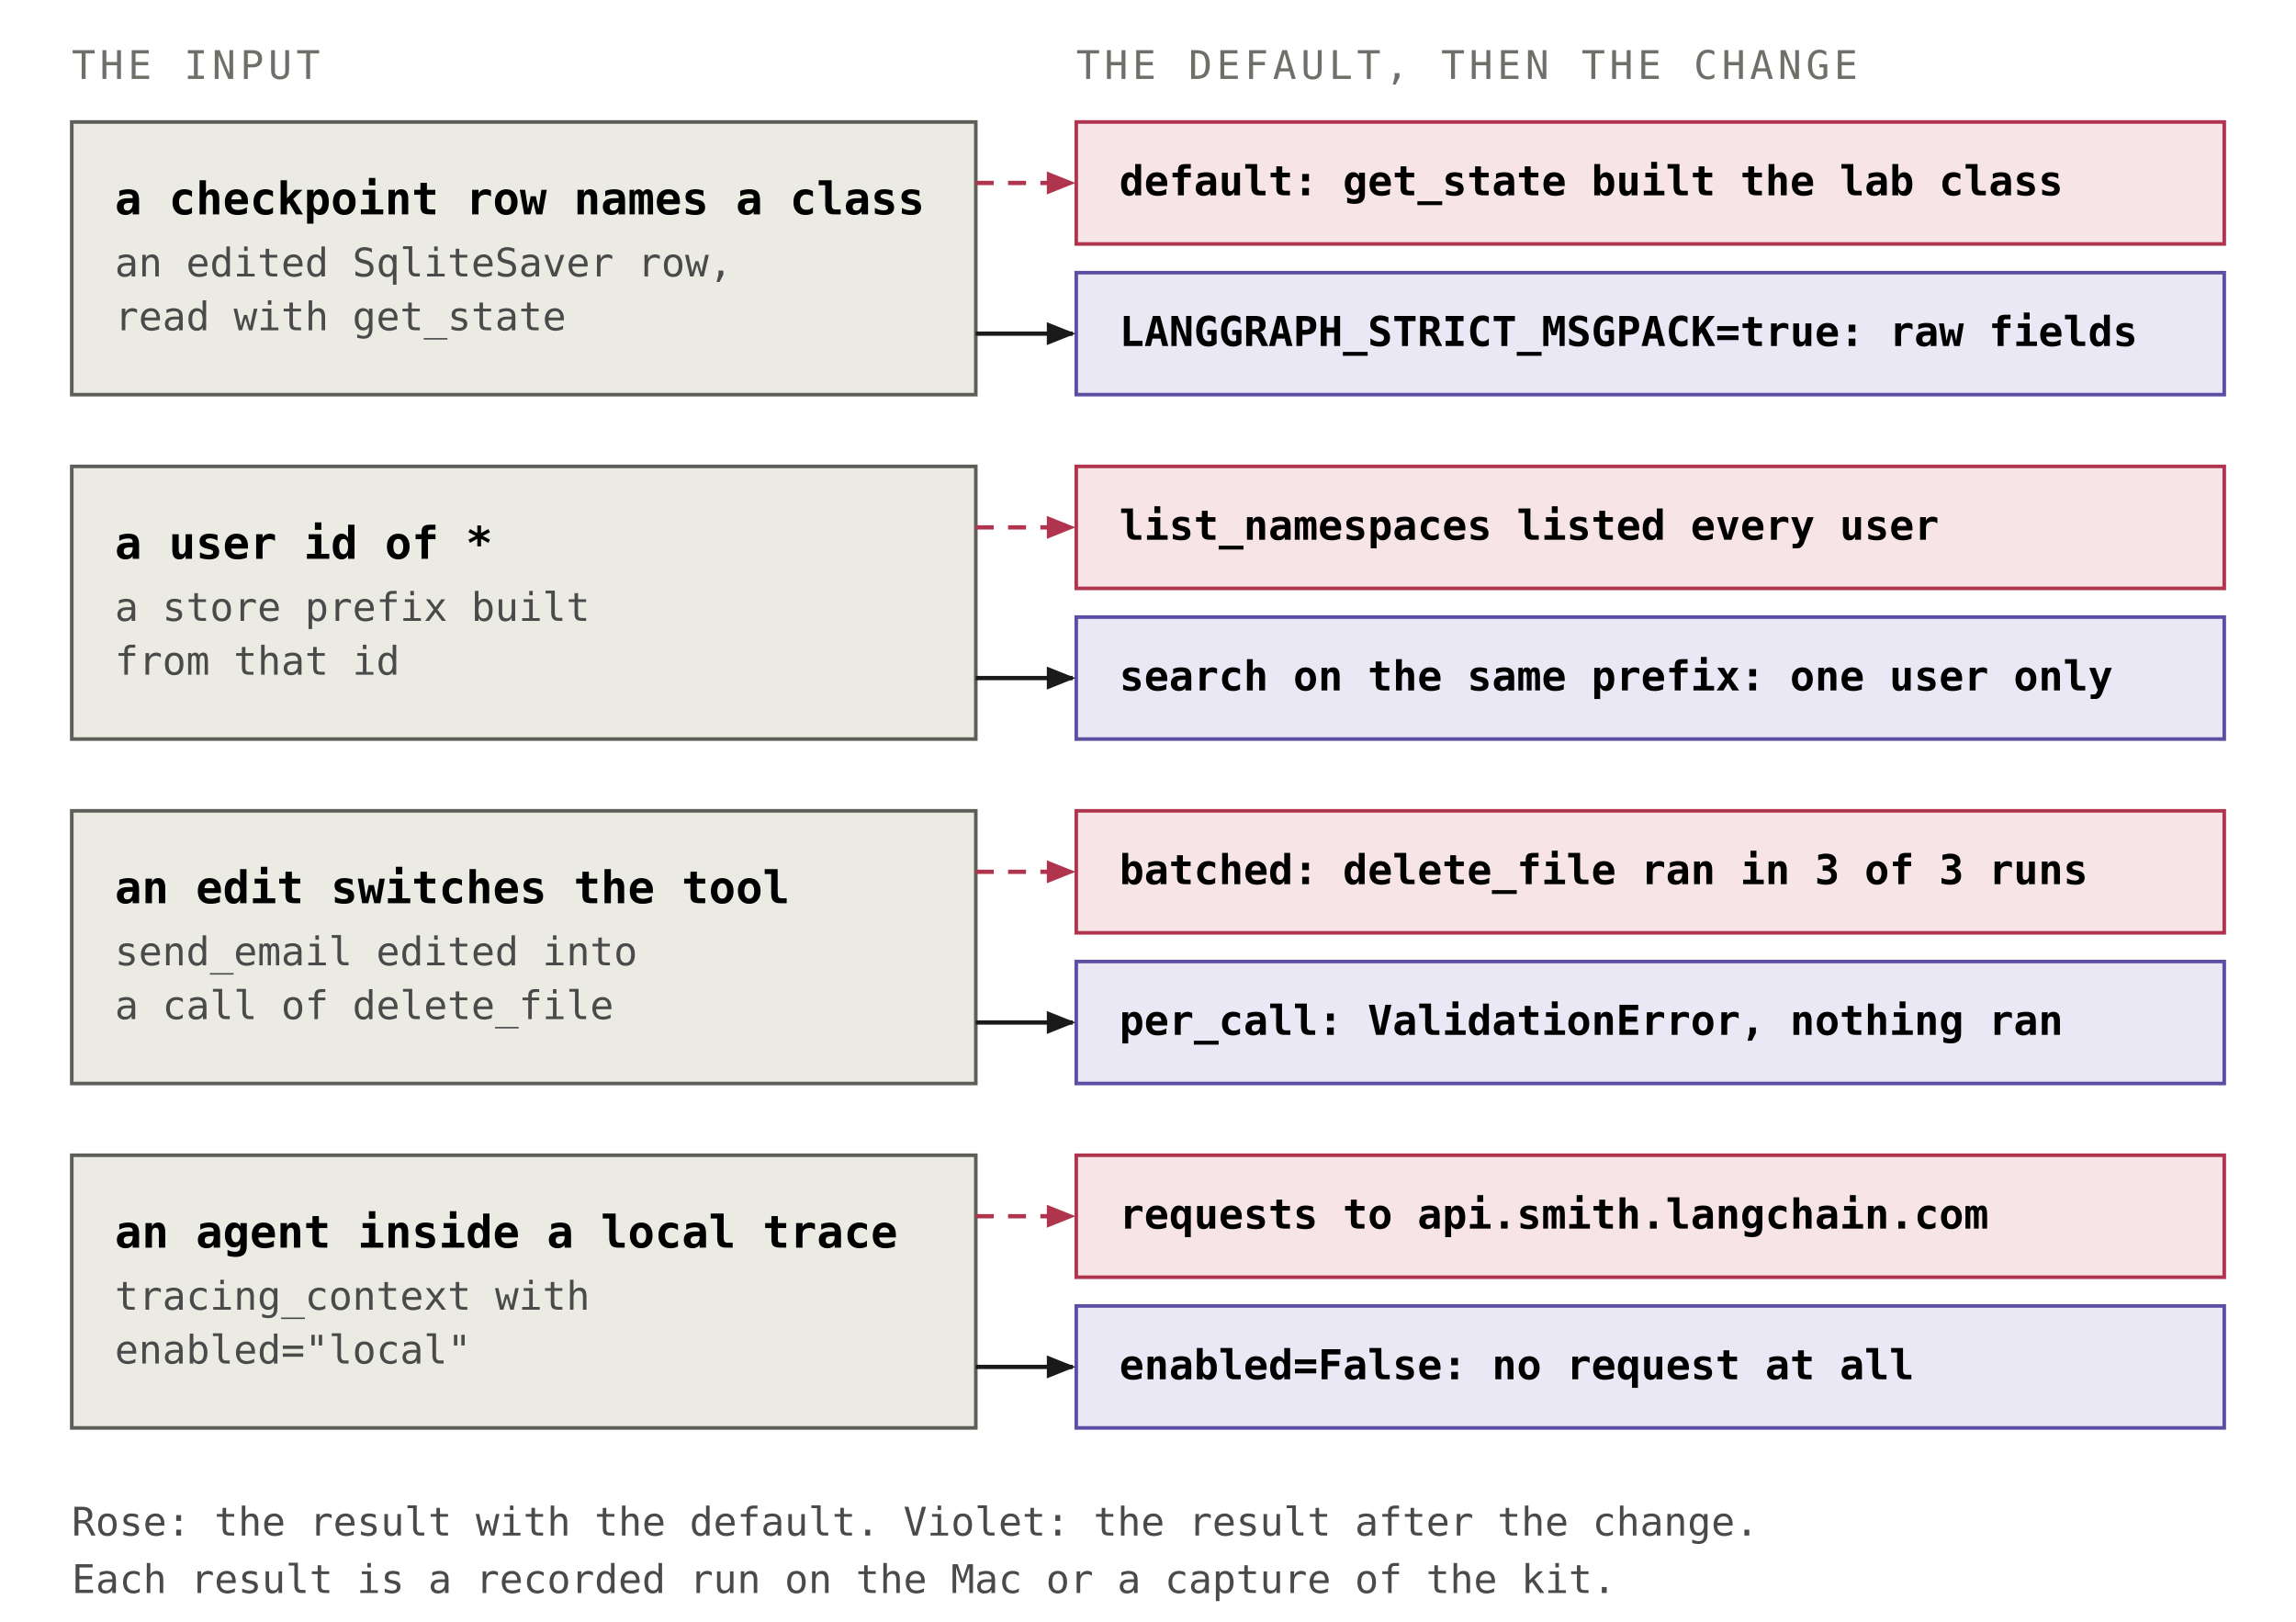
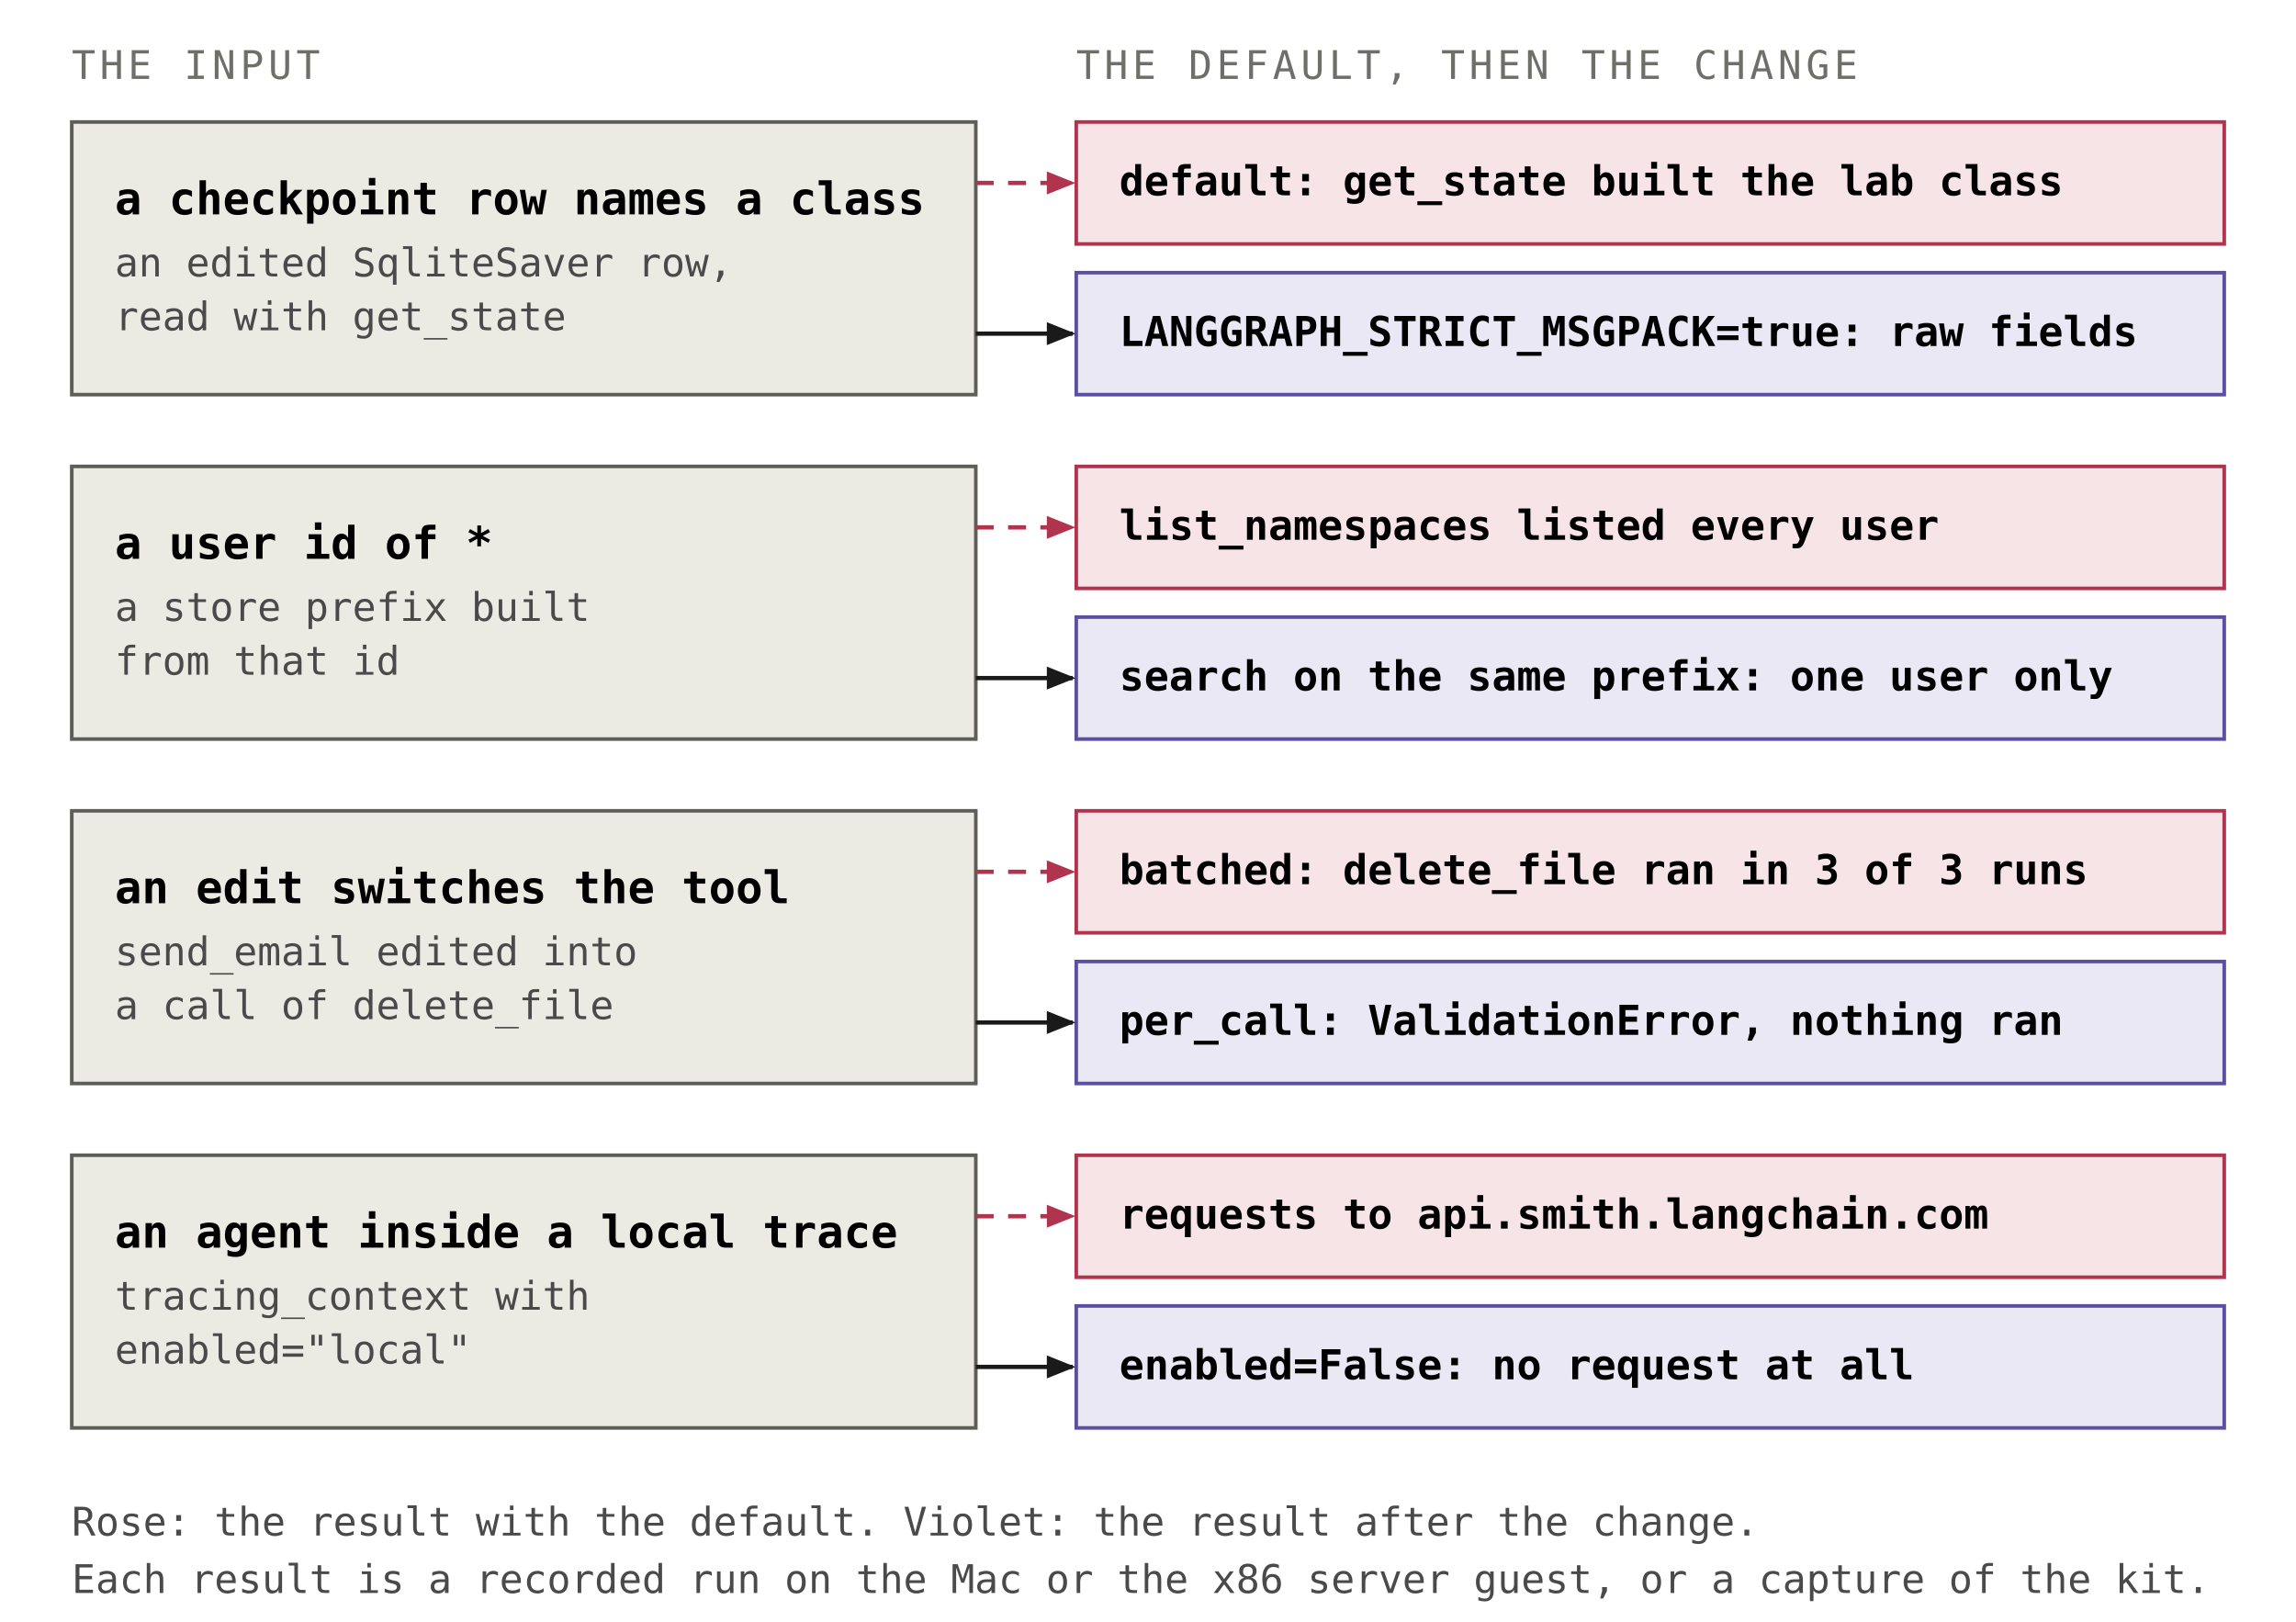
<svg xmlns="http://www.w3.org/2000/svg" viewBox="0 0 640 452" role="img" aria-labelledby="fig-7-3-title fig-7-3-desc" font-family="JetBrains Mono, ui-monospace, monospace">
  <defs>
    <marker id="fig-7-3-head-rose" viewBox="0 0 10 10" refX="9" refY="5" markerWidth="8" markerHeight="8" markerUnits="userSpaceOnUse" orient="auto-start-reverse">
      <path d="M0 1 L10 5 L0 9 z" fill="var(--m-rose-ink, #b0344d)" />
    </marker>
    <marker id="fig-7-3-head-ink" viewBox="0 0 10 10" refX="9" refY="5" markerWidth="8" markerHeight="8" markerUnits="userSpaceOnUse" orient="auto-start-reverse">
      <path d="M0 1 L10 5 L0 9 z" fill="var(--m-ink, #1a1a1a)" />
    </marker>
  </defs>
  <text x="20" y="22" font-size="11" letter-spacing="1.2" fill="var(--m-ink-mute, #6f6f6a)">THE INPUT</text>
  <text x="300" y="22" font-size="11" letter-spacing="1.2" fill="var(--m-ink-mute, #6f6f6a)">THE DEFAULT, THEN THE CHANGE</text>
  <rect x="20" y="34" width="252" height="76" fill="var(--m-grey-fill, #ecebe3)" stroke="var(--m-grey-ink, #5e5e59)" />
  <text x="32" y="59.75" font-size="12.5" font-weight="700">a checkpoint row names a class</text>
  <text x="32" y="77.05" font-size="11" class="m-serif" fill="var(--m-ink-soft, #4a4a4a)">an edited SqliteSaver row,</text>
  <text x="32" y="92.05" font-size="11" class="m-serif" fill="var(--m-ink-soft, #4a4a4a)">read with get_state</text>
  <rect x="300" y="34" width="320" height="34" fill="var(--m-rose-fill, #f7e4e7)" stroke="var(--m-rose-ink, #b0344d)" />
  <text x="312" y="54.45" font-size="11.5" font-weight="700">default: get_state built the lab class</text>
  <rect x="300" y="76" width="320" height="34" fill="var(--m-violet-fill, #ebe8f5)" stroke="var(--m-violet-ink, #5b4fa3)" />
  <text x="312" y="96.45" font-size="11.5" font-weight="700">LANGGRAPH_STRICT_MSGPACK=true: raw fields</text>
  <path d="M272 51 H299" fill="none" stroke="var(--m-rose-ink, #b0344d)" stroke-width="1.2" stroke-dasharray="5 4" stroke-linejoin="round" marker-end="url(#fig-7-3-head-rose)" />
  <path d="M272 93 H299" fill="none" stroke="var(--m-ink, #1a1a1a)" stroke-width="1.2" stroke-linejoin="round" marker-end="url(#fig-7-3-head-ink)" />
  <rect x="20" y="130" width="252" height="76" fill="var(--m-grey-fill, #ecebe3)" stroke="var(--m-grey-ink, #5e5e59)" />
  <text x="32" y="155.75" font-size="12.5" font-weight="700">a user id of *</text>
  <text x="32" y="173.05" font-size="11" class="m-serif" fill="var(--m-ink-soft, #4a4a4a)">a store prefix built</text>
  <text x="32" y="188.05" font-size="11" class="m-serif" fill="var(--m-ink-soft, #4a4a4a)">from that id</text>
  <rect x="300" y="130" width="320" height="34" fill="var(--m-rose-fill, #f7e4e7)" stroke="var(--m-rose-ink, #b0344d)" />
  <text x="312" y="150.45" font-size="11.5" font-weight="700">list_namespaces listed every user</text>
  <rect x="300" y="172" width="320" height="34" fill="var(--m-violet-fill, #ebe8f5)" stroke="var(--m-violet-ink, #5b4fa3)" />
  <text x="312" y="192.45" font-size="11.5" font-weight="700">search on the same prefix: one user only</text>
  <path d="M272 147 H299" fill="none" stroke="var(--m-rose-ink, #b0344d)" stroke-width="1.2" stroke-dasharray="5 4" stroke-linejoin="round" marker-end="url(#fig-7-3-head-rose)" />
  <path d="M272 189 H299" fill="none" stroke="var(--m-ink, #1a1a1a)" stroke-width="1.2" stroke-linejoin="round" marker-end="url(#fig-7-3-head-ink)" />
  <rect x="20" y="226" width="252" height="76" fill="var(--m-grey-fill, #ecebe3)" stroke="var(--m-grey-ink, #5e5e59)" />
  <text x="32" y="251.75" font-size="12.5" font-weight="700">an edit switches the tool</text>
  <text x="32" y="269.05" font-size="11" class="m-serif" fill="var(--m-ink-soft, #4a4a4a)">send_email edited into</text>
  <text x="32" y="284.05" font-size="11" class="m-serif" fill="var(--m-ink-soft, #4a4a4a)">a call of delete_file</text>
  <rect x="300" y="226" width="320" height="34" fill="var(--m-rose-fill, #f7e4e7)" stroke="var(--m-rose-ink, #b0344d)" />
  <text x="312" y="246.45" font-size="11.5" font-weight="700">batched: delete_file ran in 3 of 3 runs</text>
  <rect x="300" y="268" width="320" height="34" fill="var(--m-violet-fill, #ebe8f5)" stroke="var(--m-violet-ink, #5b4fa3)" />
  <text x="312" y="288.45" font-size="11.5" font-weight="700">per_call: ValidationError, nothing ran</text>
  <path d="M272 243 H299" fill="none" stroke="var(--m-rose-ink, #b0344d)" stroke-width="1.2" stroke-dasharray="5 4" stroke-linejoin="round" marker-end="url(#fig-7-3-head-rose)" />
  <path d="M272 285 H299" fill="none" stroke="var(--m-ink, #1a1a1a)" stroke-width="1.2" stroke-linejoin="round" marker-end="url(#fig-7-3-head-ink)" />
  <rect x="20" y="322" width="252" height="76" fill="var(--m-grey-fill, #ecebe3)" stroke="var(--m-grey-ink, #5e5e59)" />
  <text x="32" y="347.75" font-size="12.5" font-weight="700">an agent inside a local trace</text>
  <text x="32" y="365.05" font-size="11" class="m-serif" fill="var(--m-ink-soft, #4a4a4a)">tracing_context with</text>
  <text x="32" y="380.05" font-size="11" class="m-serif" fill="var(--m-ink-soft, #4a4a4a)">enabled="local"</text>
  <rect x="300" y="322" width="320" height="34" fill="var(--m-rose-fill, #f7e4e7)" stroke="var(--m-rose-ink, #b0344d)" />
  <text x="312" y="342.45" font-size="11.5" font-weight="700">requests to api.smith.langchain.com</text>
  <rect x="300" y="364" width="320" height="34" fill="var(--m-violet-fill, #ebe8f5)" stroke="var(--m-violet-ink, #5b4fa3)" />
  <text x="312" y="384.45" font-size="11.5" font-weight="700">enabled=False: no request at all</text>
  <path d="M272 339 H299" fill="none" stroke="var(--m-rose-ink, #b0344d)" stroke-width="1.2" stroke-dasharray="5 4" stroke-linejoin="round" marker-end="url(#fig-7-3-head-rose)" />
  <path d="M272 381 H299" fill="none" stroke="var(--m-ink, #1a1a1a)" stroke-width="1.2" stroke-linejoin="round" marker-end="url(#fig-7-3-head-ink)" />
  <text x="20" y="428" font-size="11" class="m-serif" fill="var(--m-ink-soft, #4a4a4a)">Rose: the result with the default. Violet: the result after the change.</text>
-   <text x="20" y="444" font-size="11" class="m-serif" fill="var(--m-ink-soft, #4a4a4a)">Each result is a recorded run on the Mac or a capture of the kit.</text>
+   <text x="20" y="444" font-size="11" class="m-serif" fill="var(--m-ink-soft, #4a4a4a)">Each result is a recorded run on the Mac or the x86 server guest, or a capture of the kit.</text>
</svg>
